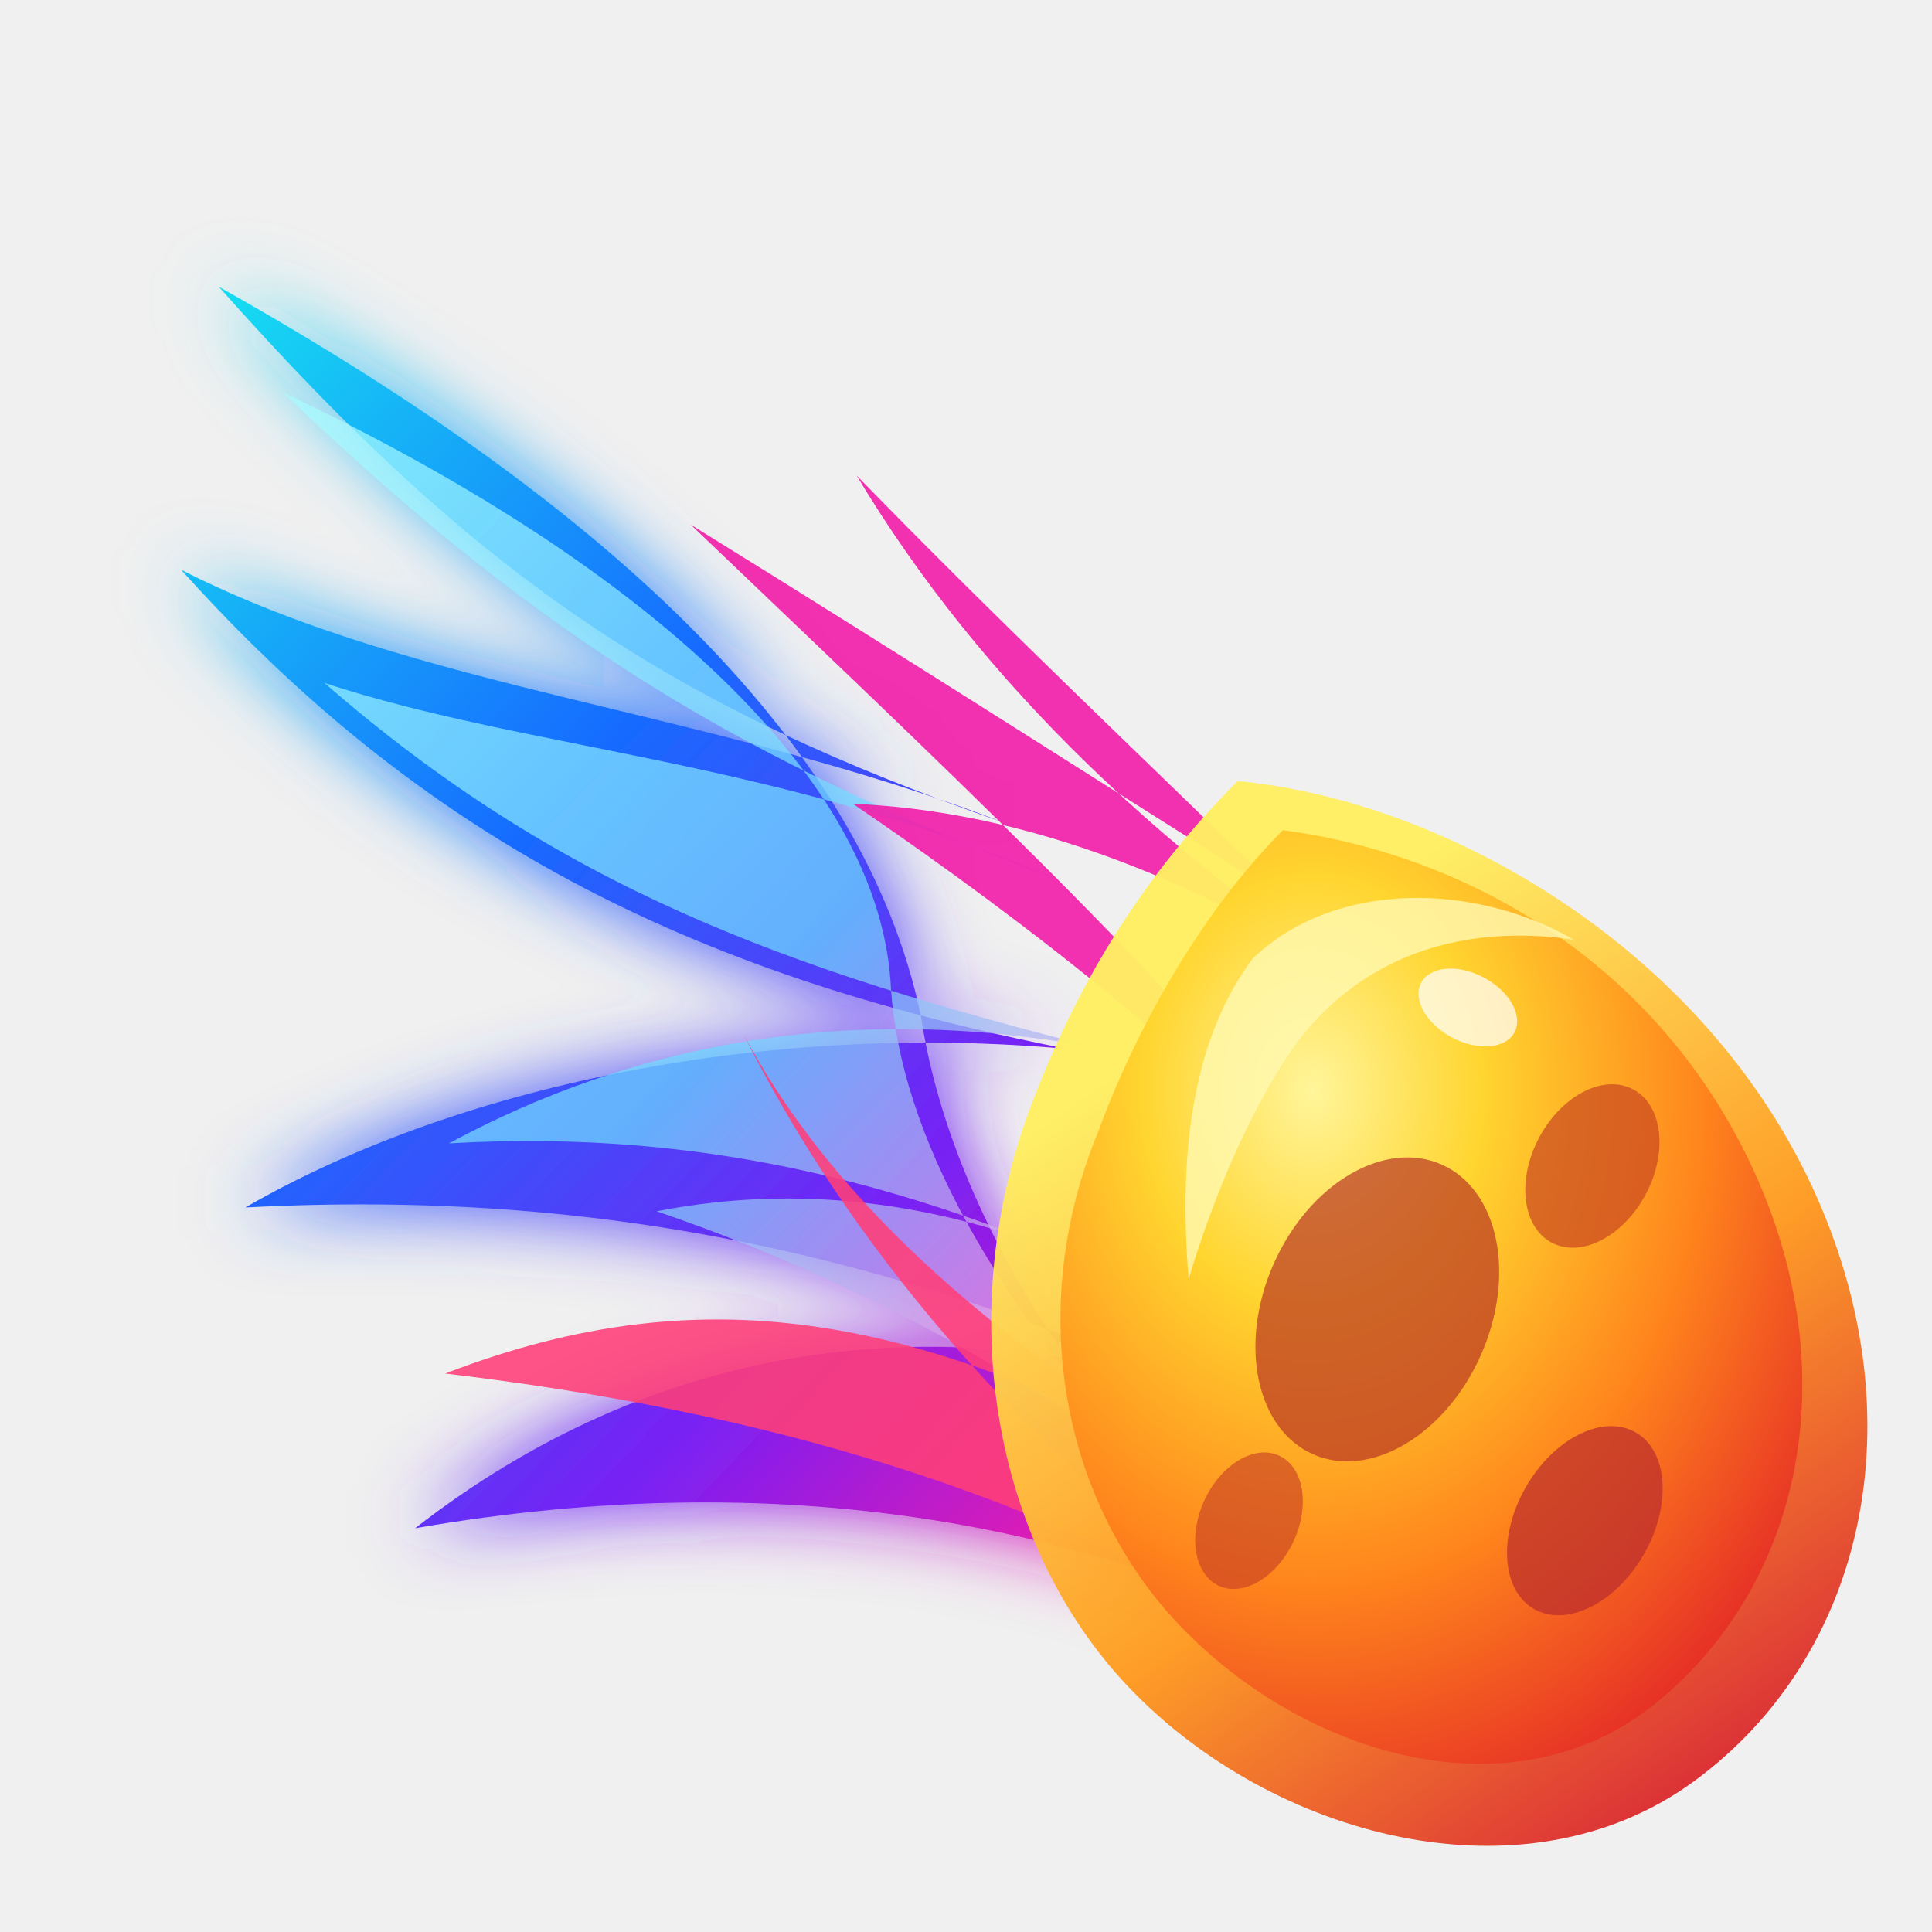
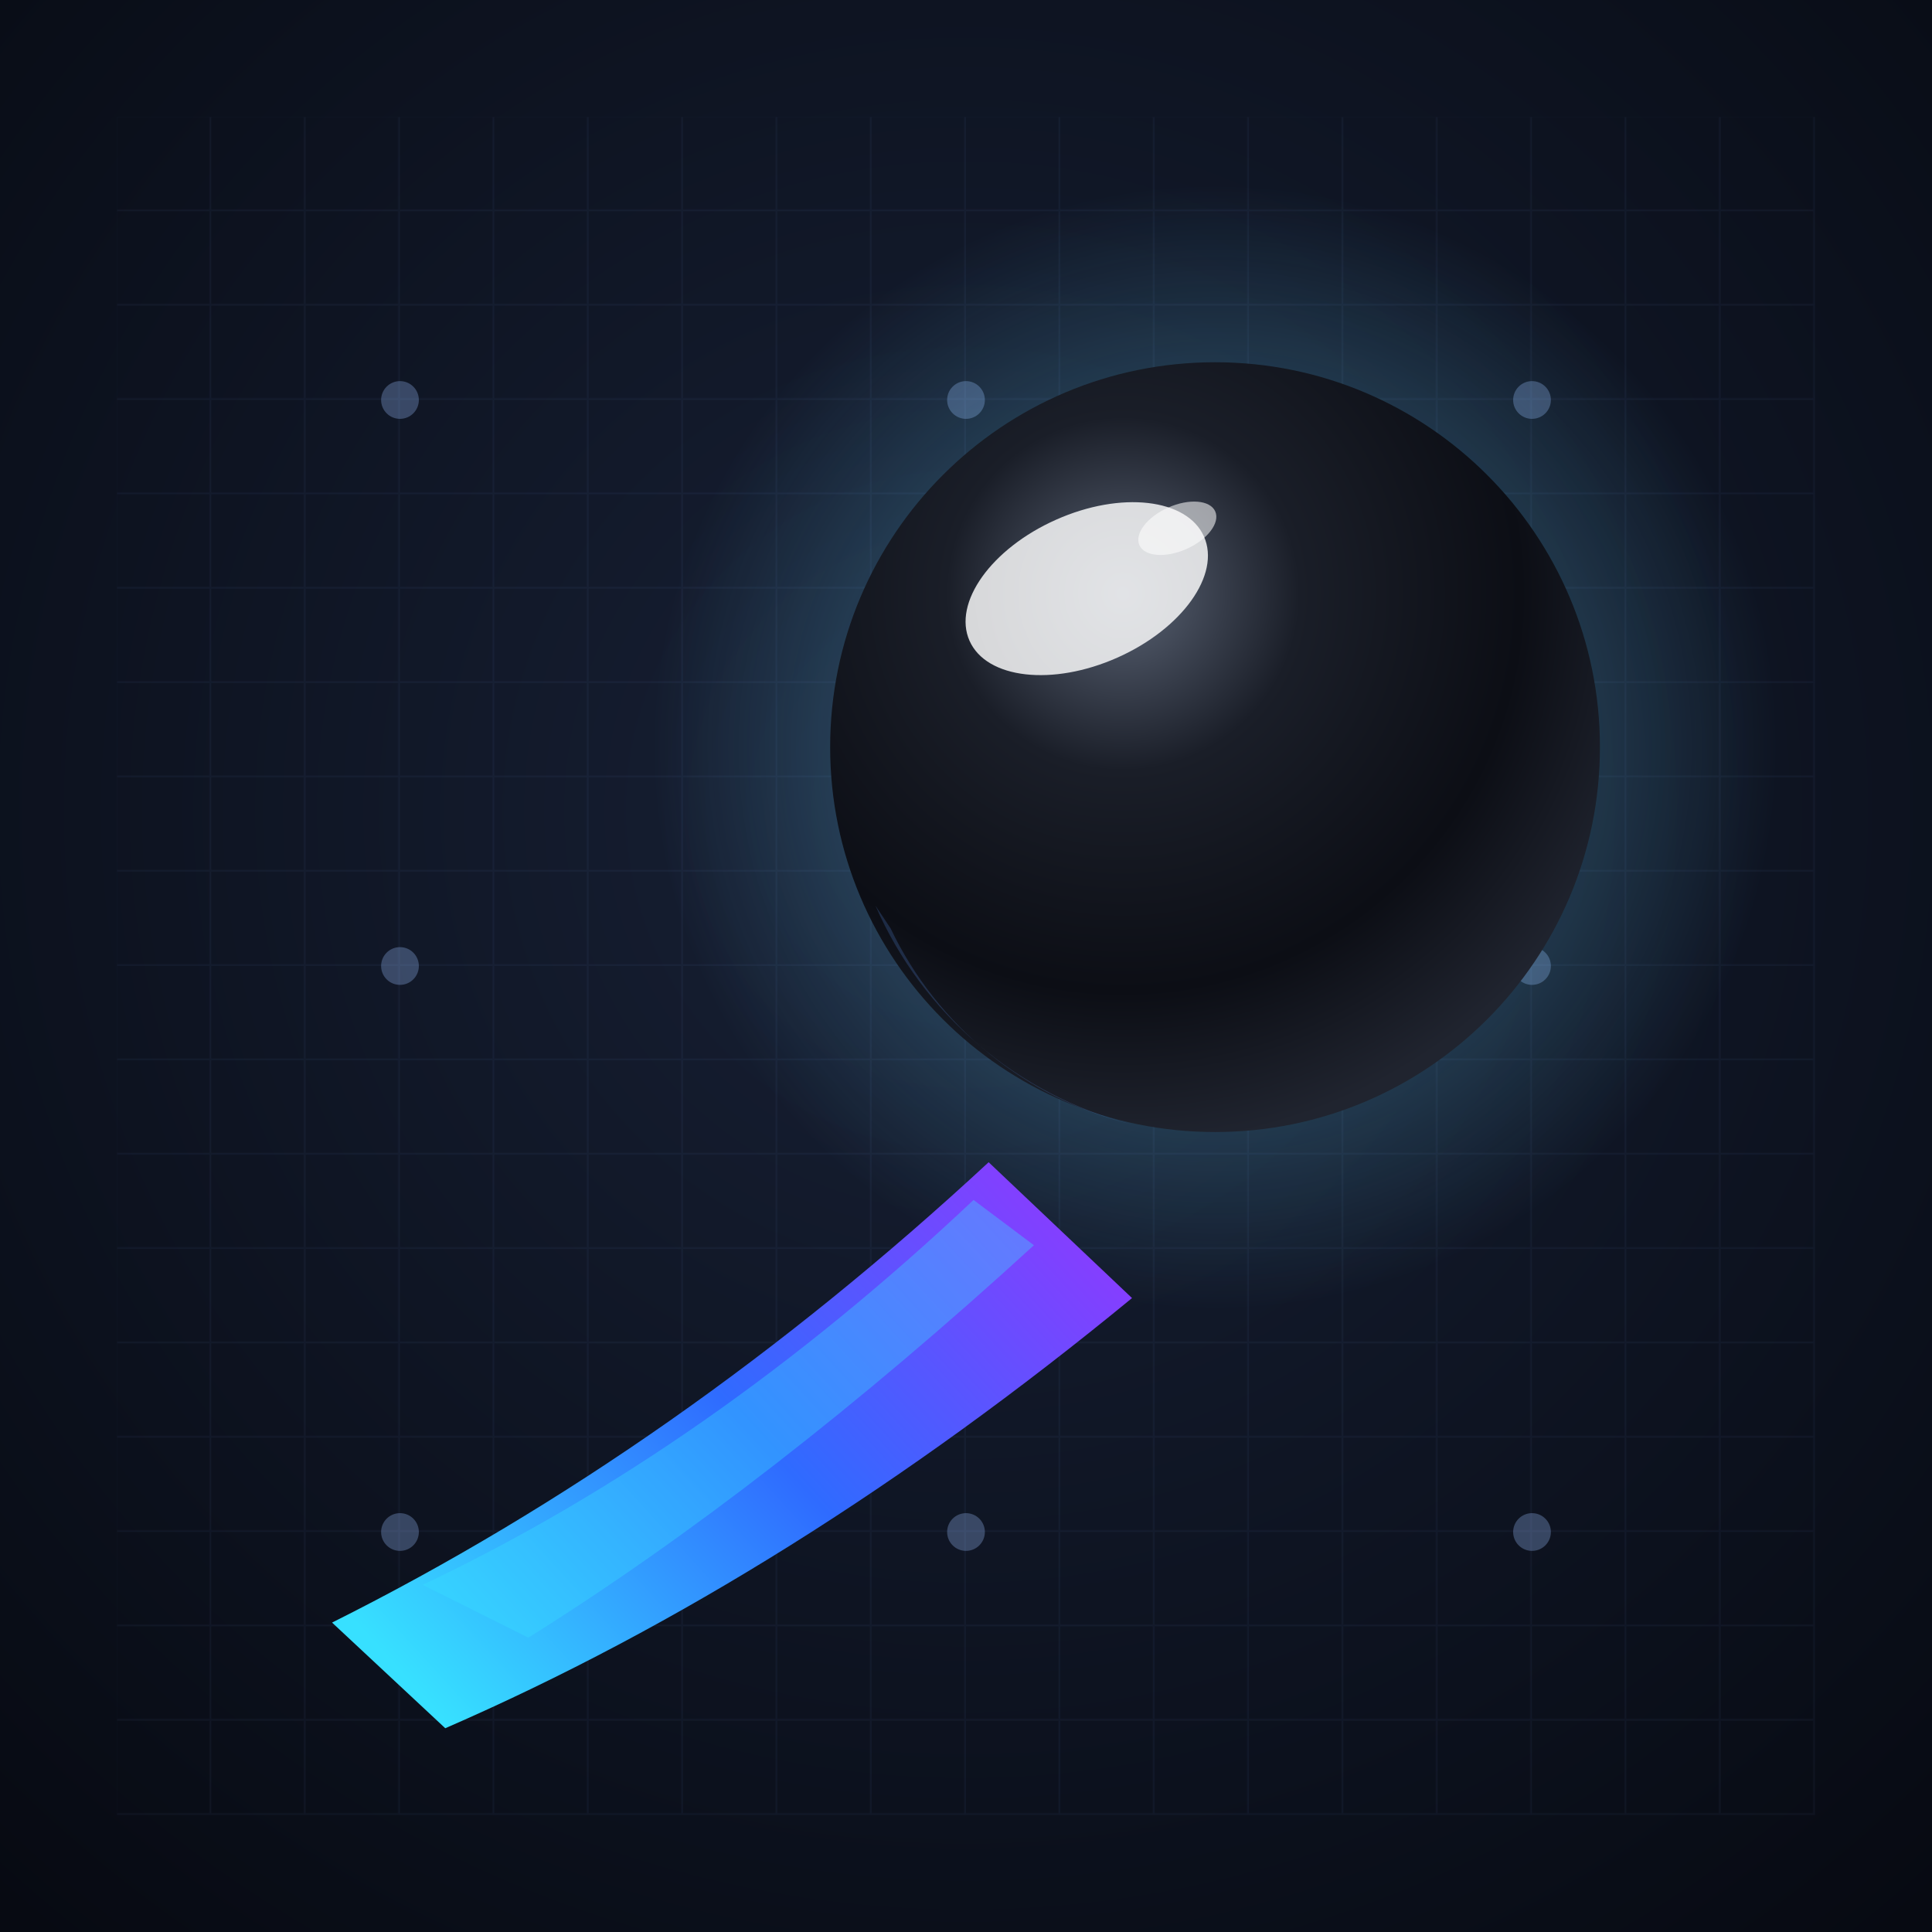
<svg xmlns="http://www.w3.org/2000/svg" viewBox="0 0 512 512" role="img" aria-labelledby="title desc">
  <defs>
-     <linearGradient id="tail" x1="58" y1="86" x2="400" y2="414" gradientUnits="userSpaceOnUse">
-       <stop offset="0" stop-color="#16D9F2" />
-       <stop offset=".32" stop-color="#176BFF" />
-       <stop offset=".62" stop-color="#7A20F4" />
-       <stop offset=".84" stop-color="#F21CA8" />
-       <stop offset="1" stop-color="#FF5B32" />
+     <radialGradient id="bg" cx="50%" cy="42%" r="75%">
+       <stop offset="0" stop-color="#182136" />
+       <stop offset="0.55" stop-color="#0e1422" />
+       <stop offset="1" stop-color="#070a12" />
+     </radialGradient>
+     <pattern id="grid" width="25" height="25" patternUnits="userSpaceOnUse" x="31" y="31">
+       <path d="M25 0 L25 25 M0 25 L25 25" stroke="#7aa2ff" stroke-width="1" opacity="0.05" />
+     </pattern>
+     <linearGradient id="tail" x1="96" y1="432" x2="332" y2="216" gradientUnits="userSpaceOnUse">
+       <stop offset="0" stop-color="#37e0ff" />
+       <stop offset="0.35" stop-color="#2f6bff" />
+       <stop offset="0.68" stop-color="#8b3bff" />
+       <stop offset="1" stop-color="#ff3fa8" />
    </linearGradient>
-     <linearGradient id="tailHighlight" x1="92" y1="105" x2="390" y2="390" gradientUnits="userSpaceOnUse">
-       <stop offset="0" stop-color="#A8FBFF" />
-       <stop offset=".46" stop-color="#6DD8FF" />
-       <stop offset=".78" stop-color="#FF8DE1" />
-       <stop offset="1" stop-color="#FFE36D" />
-     </linearGradient>
-     <radialGradient id="head" cx="34%" cy="28%" r="82%">
-       <stop offset="0" stop-color="#FFF59A" />
-       <stop offset=".28" stop-color="#FFD52F" />
-       <stop offset=".64" stop-color="#FF851C" />
-       <stop offset="1" stop-color="#E52B27" />
+     <radialGradient id="stone" cx="38%" cy="30%" r="72%">
+       <stop offset="0" stop-color="#5b6475" />
+       <stop offset="0.32" stop-color="#1a1e28" />
+       <stop offset="0.72" stop-color="#0c0e15" />
+       <stop offset="1" stop-color="#20242f" />
    </radialGradient>
-     <linearGradient id="headEdge" x1="330" y1="260" x2="478" y2="470" gradientUnits="userSpaceOnUse">
-       <stop stop-color="#FFEF62" />
-       <stop offset=".52" stop-color="#FF9A1F" />
-       <stop offset="1" stop-color="#D71C32" />
-     </linearGradient>
-     <filter id="softGlow" x="-30%" y="-30%" width="160%" height="160%">
-       <feGaussianBlur stdDeviation="10" result="blur" />
-       <feMerge>
-         <feMergeNode in="blur" />
-         <feMergeNode in="SourceGraphic" />
-       </feMerge>
-     </filter>
+     <radialGradient id="glow" cx="50%" cy="50%" r="50%">
+       <stop offset="0" stop-color="#6fd7ff" stop-opacity="0.5" />
+       <stop offset="1" stop-color="#6fd7ff" stop-opacity="0" />
+     </radialGradient>
  </defs>
-   <path d="M58 76C128 155 180 188 266 218C188 188 111 183 48 151C111 221 181 258 283 278C207 271 124 286 65 320C160 315 236 333 317 368C246 346 173 356 110 405C208 388 288 404 356 438C298 391 253 329 244 269C229 198 163 135 58 76Z" fill="url(#tail)" filter="url(#softGlow)" />
-   <path d="M75 104C145 171 198 202 280 233C205 201 141 199 86 181C148 235 208 257 292 278C225 265 167 277 119 303C189 299 245 315 302 341C257 319 215 313 174 321C221 337 267 361 304 389C266 347 238 302 236 260C232 204 168 148 75 104Z" fill="url(#tailHighlight)" opacity=".72" />
-   <path d="M183 139C246 178 291 207 342 239C299 197 266 166 227 126C260 181 309 228 374 269C318 232 271 215 226 213C276 247 319 282 356 320C321 270 270 222 183 139Z" fill="#F21CA8" opacity=".9" />
-   <path d="M118 364C188 337 246 349 325 393C267 358 222 321 197 274C223 326 268 384 344 438C276 395 202 374 118 364Z" fill="#FF3E78" opacity=".88" />
-   <path d="M328 207C382 212 450 250 480 314C509 376 494 439 449 472C404 505 337 487 299 447C263 409 252 347 274 291C286 260 303 232 328 207Z" fill="url(#headEdge)" opacity=".96" />
-   <path d="M340 220C392 227 442 258 466 313C489 366 477 421 438 452C400 482 344 465 311 429C281 396 272 346 291 300C302 270 320 240 340 220Z" fill="url(#head)" />
-   <ellipse cx="365" cy="347" rx="30" ry="42" transform="rotate(24 365 347)" fill="#B93624" opacity=".7" />
-   <ellipse cx="422" cy="309" rx="16" ry="23" transform="rotate(28 422 309)" fill="#C74420" opacity=".68" />
-   <ellipse cx="420" cy="403" rx="18" ry="27" transform="rotate(30 420 403)" fill="#B92B2C" opacity=".7" />
-   <ellipse cx="331" cy="403" rx="13" ry="19" transform="rotate(25 331 403)" fill="#C53A25" opacity=".6" />
-   <path d="M332 254C354 233 391 234 417 249C382 244 354 257 338 285C329 300 321 319 315 339C312 303 317 274 332 254Z" fill="#FFF9B1" opacity=".8" />
-   <ellipse cx="389" cy="267" rx="14" ry="9" transform="rotate(28 389 267)" fill="#fff" opacity=".72" />
+   <rect width="512" height="512" fill="url(#bg)" />
+   <rect x="31" y="31" width="450" height="450" fill="url(#grid)" />
+   <g fill="#9cc0ff">
+     <circle cx="106" cy="106" r="5" opacity="0.30" />
+     <circle cx="256" cy="106" r="5" opacity="0.30" />
+     <circle cx="406" cy="106" r="5" opacity="0.30" />
+     <circle cx="106" cy="256" r="5" opacity="0.30" />
+     <circle cx="256" cy="256" r="5" opacity="0.30" />
+     <circle cx="406" cy="256" r="5" opacity="0.30" />
+     <circle cx="106" cy="406" r="5" opacity="0.30" />
+     <circle cx="256" cy="406" r="5" opacity="0.30" />
+     <circle cx="406" cy="406" r="5" opacity="0.30" />
+   </g>
+   <circle cx="322" cy="198" r="150" fill="url(#glow)" />
+   <path d="M88 430 Q180 384 262 308 L300 344 Q210 418 118 458 Z" fill="url(#tail)" />
+   <path d="M112 420 Q188 384 258 318 L274 330 Q204 394 140 434 Z" fill="#37e0ff" opacity="0.35" />
+   <circle cx="322" cy="198" r="102" fill="url(#stone)" />
+   <ellipse cx="288" cy="156" rx="34" ry="20" transform="rotate(-24 288 156)" fill="#ffffff" opacity="0.82" />
+   <ellipse cx="312" cy="140" rx="11" ry="6" transform="rotate(-24 312 140)" fill="#ffffff" opacity="0.55" />
+   <path d="M232 240 A102 102 0 0 0 300 298 A96 96 0 0 1 236 246 Z" fill="#5f9bff" opacity="0.20" />
</svg>
